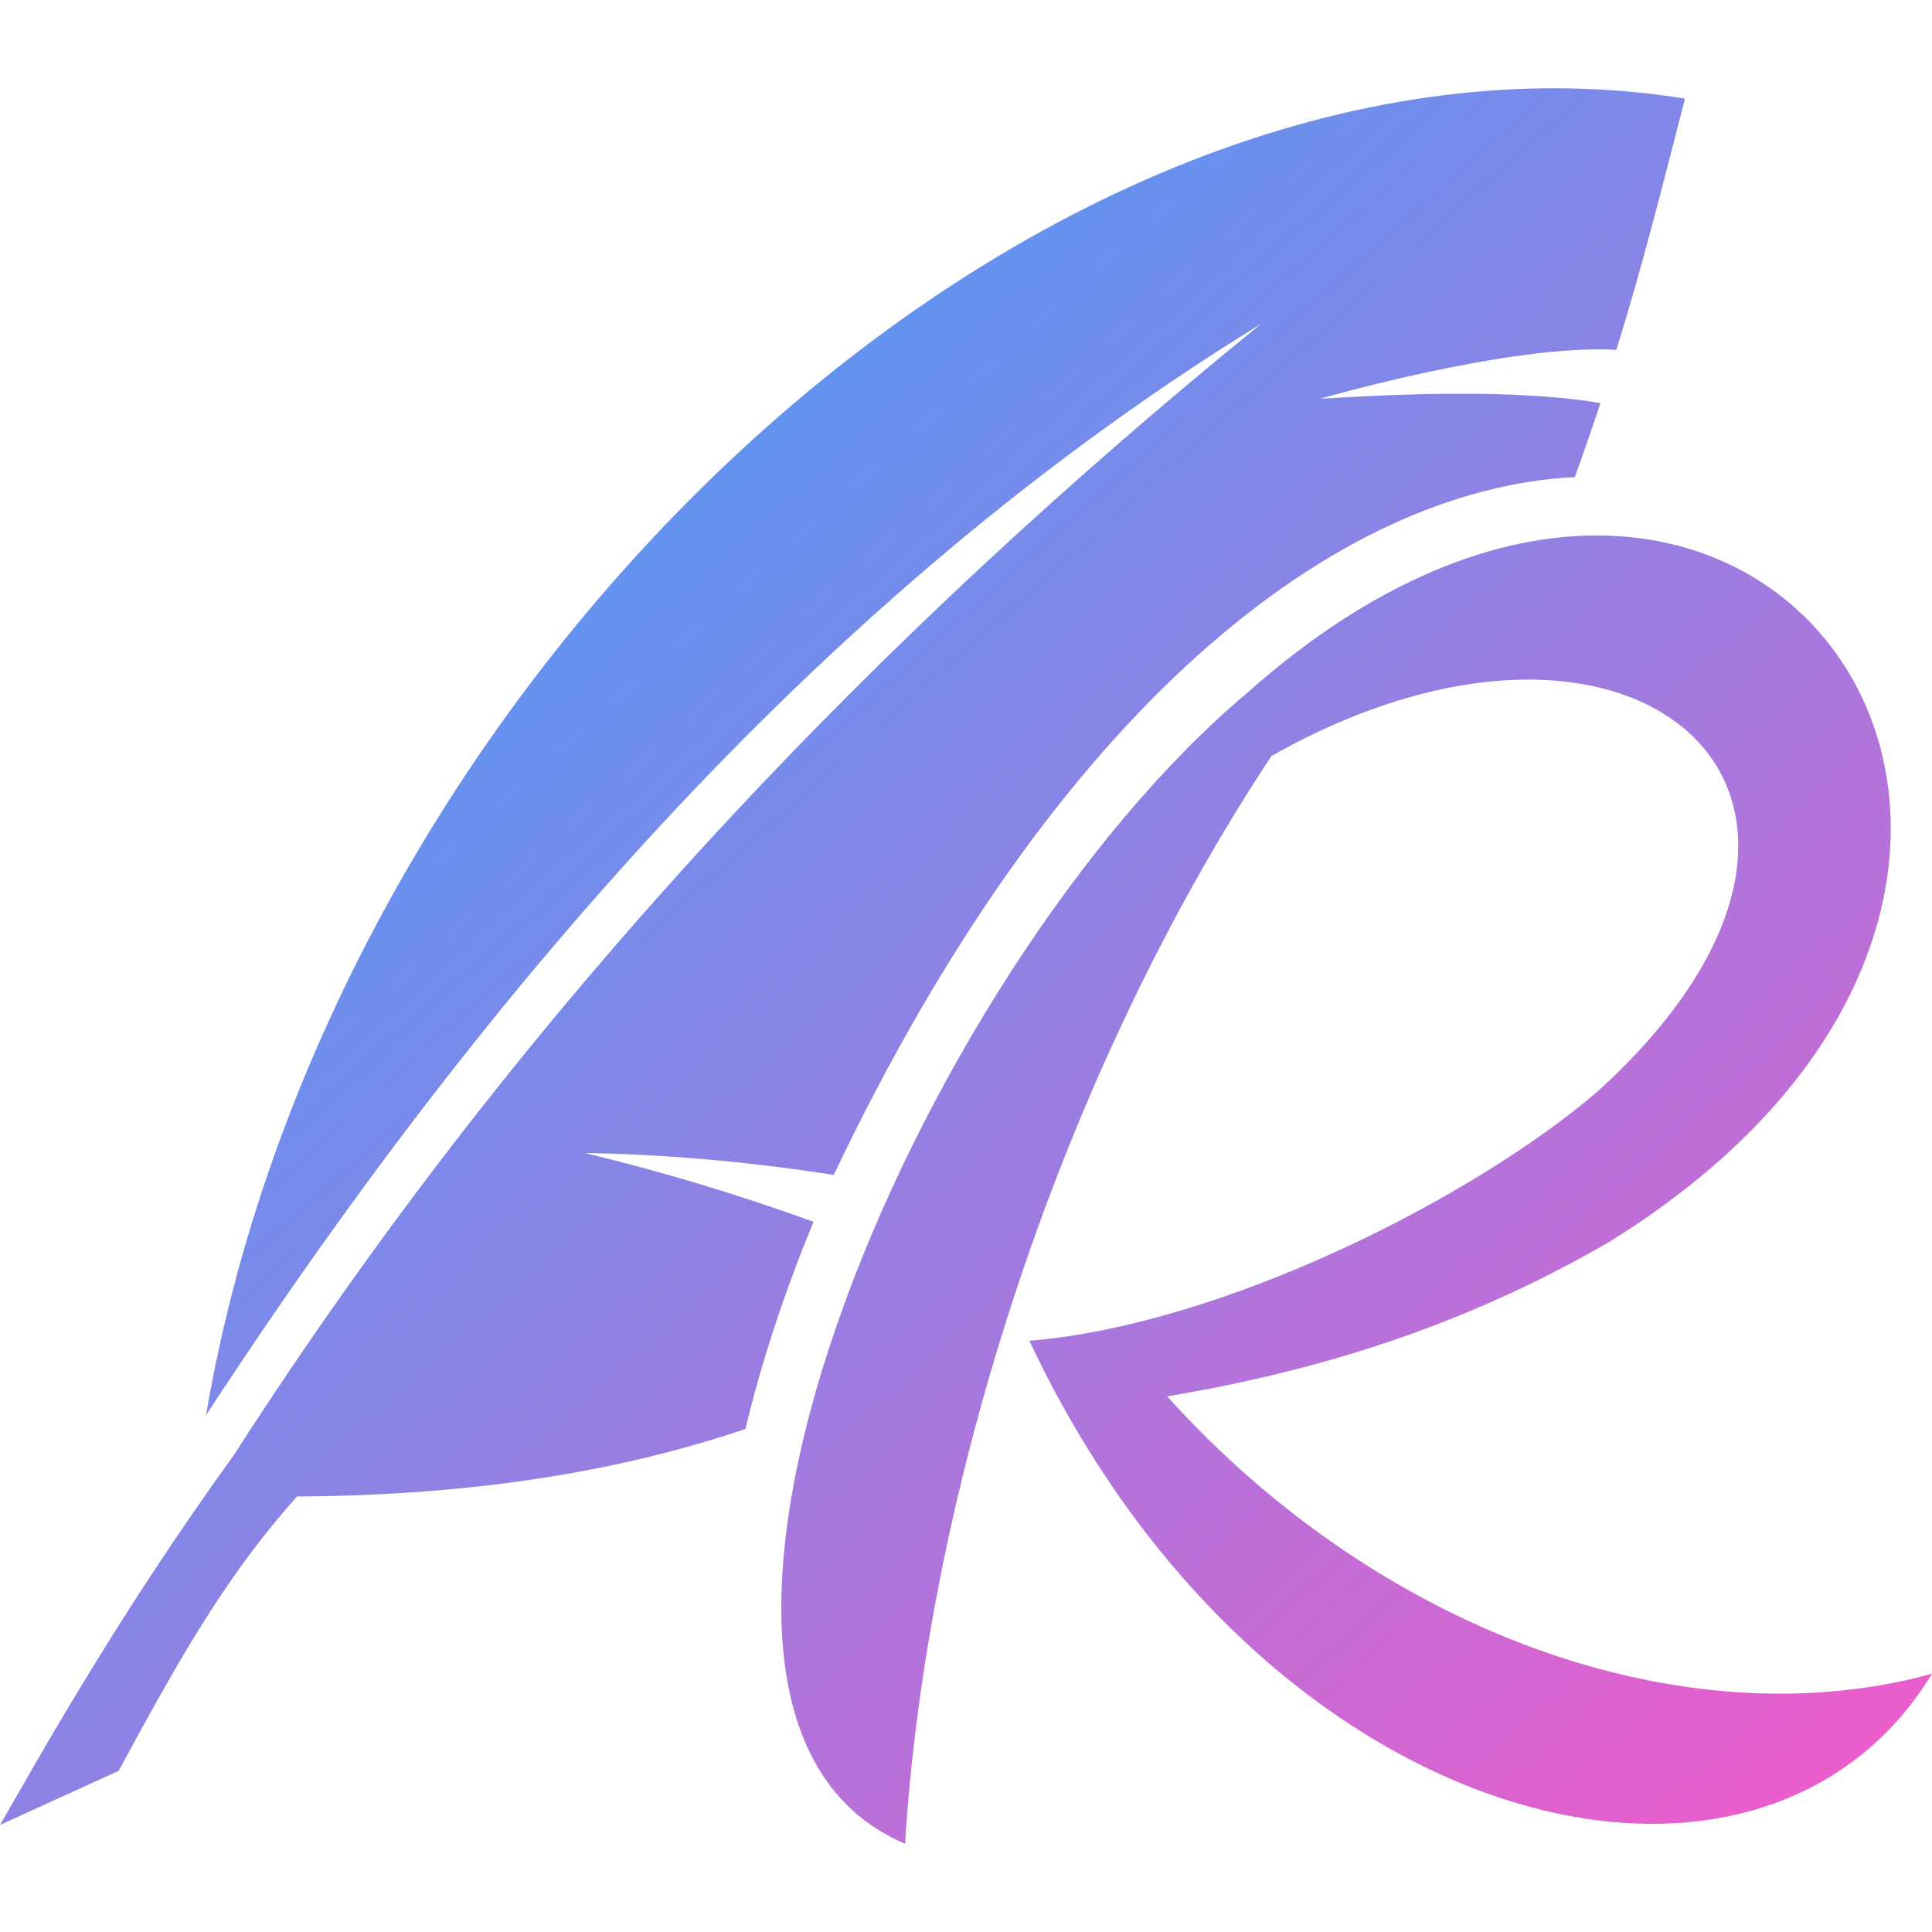
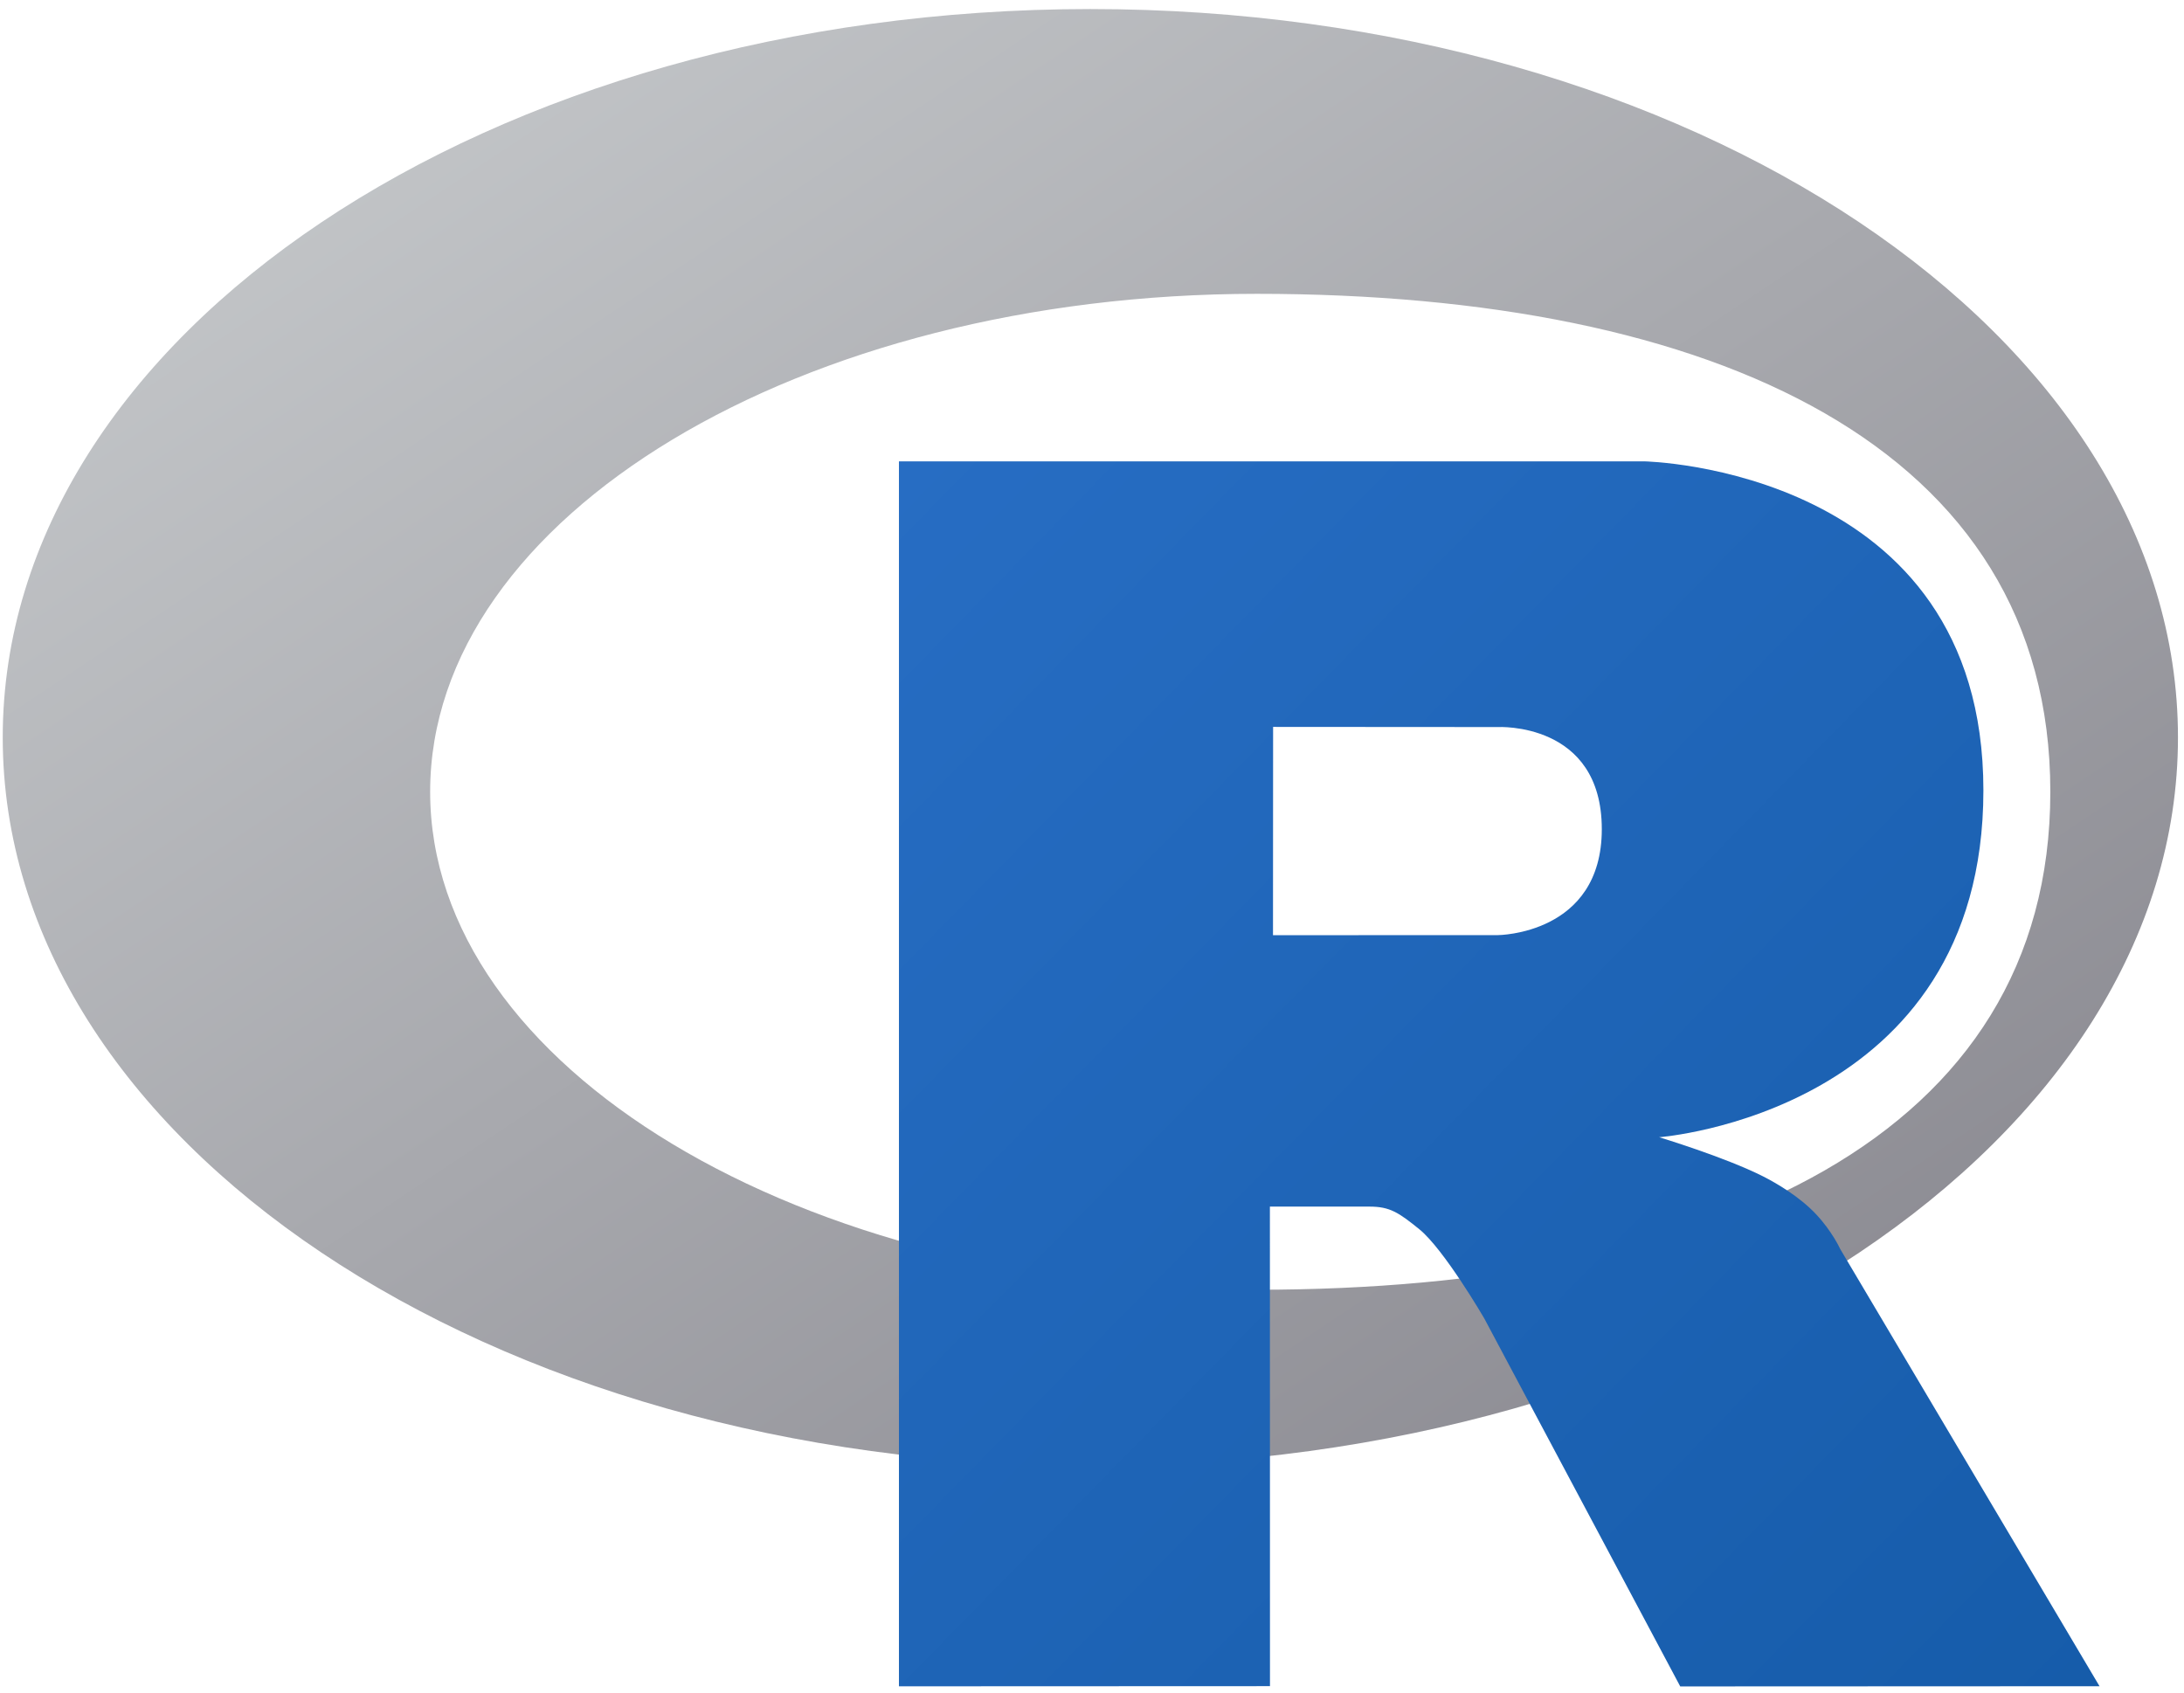
- <svg xmlns="http://www.w3.org/2000/svg" height="512" width="512">
+ <svg xmlns="http://www.w3.org/2000/svg" width="724" height="561">
  <defs>
-     <linearGradient id="gradient1" x1="0" x2="1" y1="0" y2="1">
-       <stop offset="0%" stop-color="#26abff" />
-       <stop offset="100%" stop-color="#f459c9" />
+     <linearGradient id="g" x1="0" x2="1" y1="0" y2="1" gradientUnits="objectBoundingBox" spreadMethod="pad">
+       <stop offset="0" stop-color="#cbced0" stop-opacity="1" />
+       <stop offset="1" stop-color="#84838b" stop-opacity="1" />
+     </linearGradient>
+     <linearGradient id="b" x1="0" x2="1" y1="0" y2="1" gradientUnits="objectBoundingBox" spreadMethod="pad">
+       <stop offset="0" stop-color="#276dc3" stop-opacity="1" />
+       <stop offset="1" stop-color="#165caa" stop-opacity="1" />
    </linearGradient>
  </defs>
-   <path fill="url(#gradient1)" d="m220.948 311.372c-23.308-3.654-45.654-5.496-65.906-5.807 20.413 4.922 40.599 11 60.56 18.223-7.859 19.02-13.929 37.532-18.044 54.902-31.752 10.726-70.075 17.612-118.848 17.899-19.87 22.221-32.345 45.302-47.273 72.707l-31.437 14.338c8.182-14.012 29.915-53.758 61.837-97.806 78.764-122.628 173.392-219.546 272.362-300.009-108.024 66.405-199.123 166.084-279.59 289.2 33.843-198.829 223.607-375.901 391.929-348.887-6.081 23.478-10.868 43.006-18.188 66.579-28.277-1.622-78.573 12.98-78.573 12.98 32.449-2.086 57.567-1.772 74.348 1.142-2.154 6.504-4.414 13.04-6.768 19.59-63.148 3.202-137.272 60.608-196.41 184.949zm18.9 177.233c5.861-94.341 41.437-204.091 97.096-288.259 97.78-55.208 171.433 11.859 86.29 89.046-33.5 28.562-99.631 61.766-150.432 65.923 61.301 130.541 193.254 163.64 239.199 88.249-65.938 18.079-146.576-11.244-202.691-73.513 44.4-7.436 81.72-20.466 116.937-40.793 156.36-96.645 39.815-266.272-95.786-145.583-88.177 74.115-171.406 270.637-90.612 304.93" />
+   <path d="M361.453,485.937 C162.329,485.937 0.906,377.828 0.906,244.469 C0.906,111.109 162.329,3.000 361.453,3.000 C560.578,3.000 722.000,111.109 722.000,244.469 C722.000,377.828 560.578,485.937 361.453,485.937 ZM416.641,97.406 C265.289,97.406 142.594,171.314 142.594,262.484 C142.594,353.654 265.289,427.562 416.641,427.562 C567.992,427.562 679.687,377.033 679.687,262.484 C679.687,147.971 567.992,97.406 416.641,97.406 Z" fill="url(#g)" fill-rule="evenodd" />
+   <path d="M550.000,377.000 C550.000,377.000 571.822,383.585 584.500,390.000 C588.899,392.226 596.510,396.668 602.000,402.500 C607.378,408.212 610.000,414.000 610.000,414.000 L696.000,559.000 L557.000,559.062 L492.000,437.000 C492.000,437.000 478.690,414.131 470.500,407.500 C463.668,401.969 460.755,400.000 454.000,400.000 C449.298,400.000 420.974,400.000 420.974,400.000 L421.000,558.974 L298.000,559.026 L298.000,152.938 L545.000,152.938 C545.000,152.938 657.500,154.967 657.500,262.000 C657.500,369.033 550.000,377.000 550.000,377.000 ZM496.500,241.024 L422.037,240.976 L422.000,310.026 L496.500,310.002 C496.500,310.002 531.000,309.895 531.000,274.877 C531.000,239.155 496.500,241.024 496.500,241.024 Z" fill="url(#b" fill-rule="evenodd" />
</svg>
